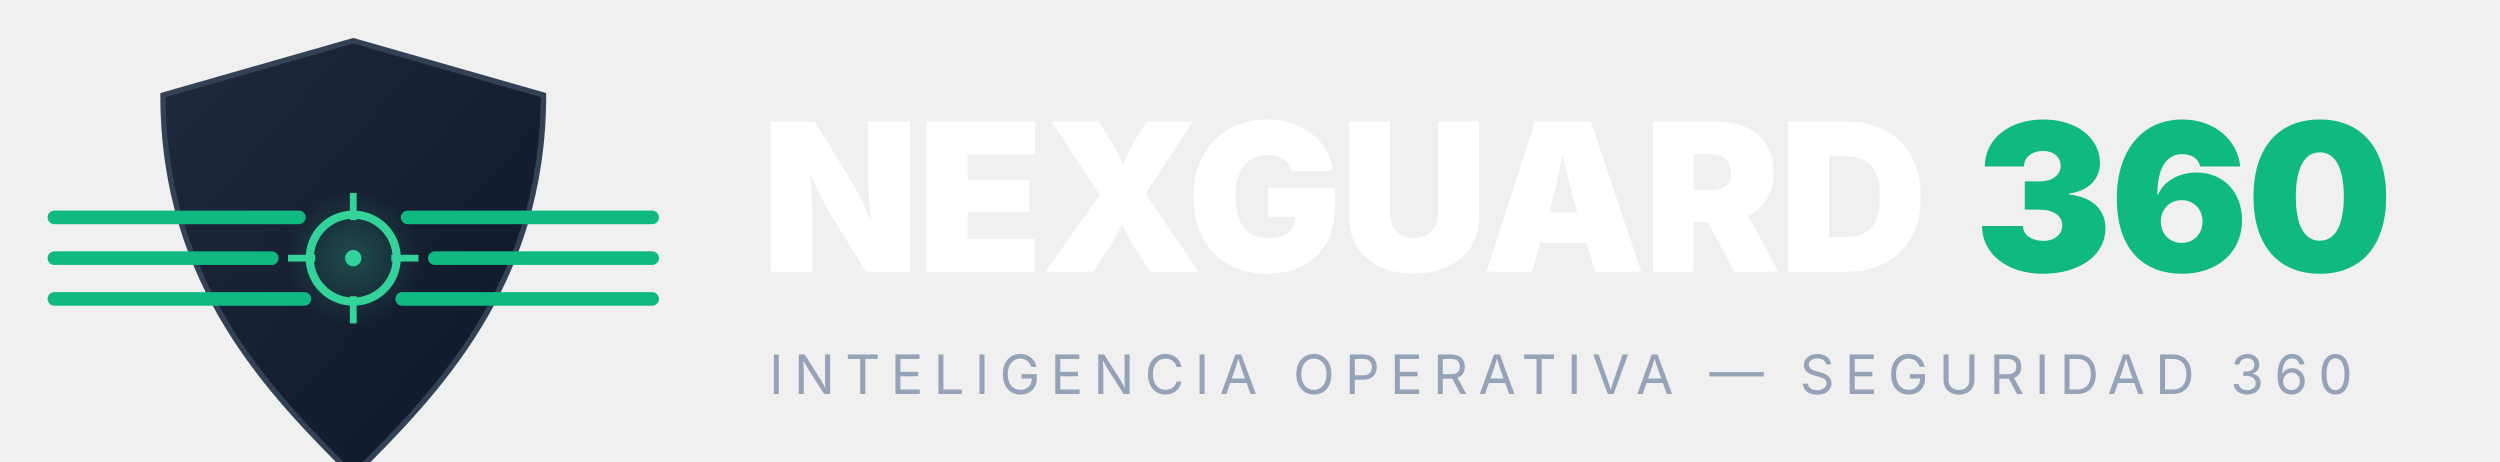
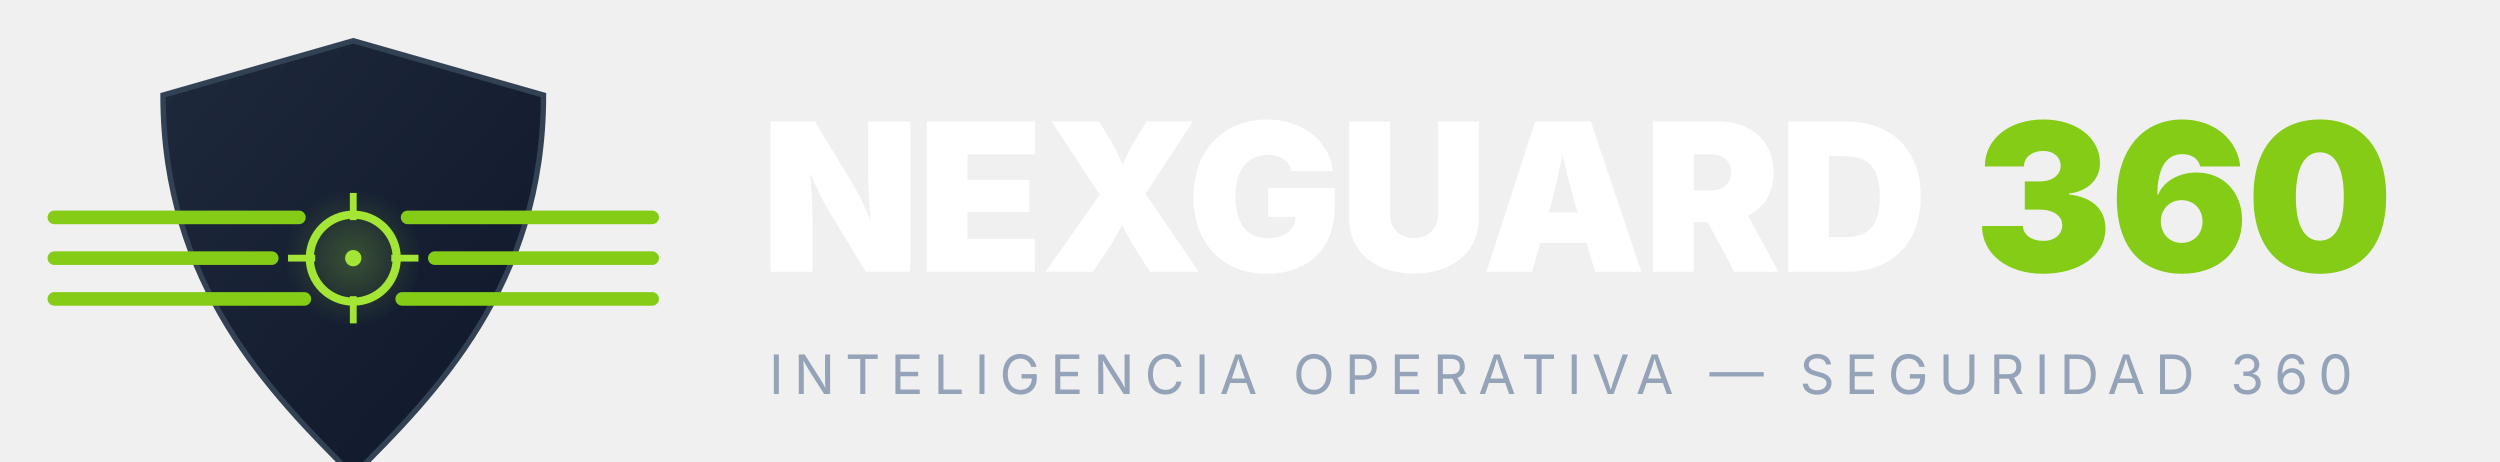
<svg xmlns="http://www.w3.org/2000/svg" viewBox="0 30 920 170" width="100%" height="100%">
  <defs>
    <linearGradient id="escudoGradienteDark" x1="0%" y1="0%" x2="100%" y2="100%">
      <stop offset="0%" stop-color="#1e293b" />
      <stop offset="100%" stop-color="#0f172a" />
    </linearGradient>
    <radialGradient id="radarGlowDark" cx="50%" cy="50%" r="50%">
-       <stop offset="0%" stop-color="#34d399" stop-opacity="0.25" />
-       <stop offset="100%" stop-color="#34d399" stop-opacity="0" />
+       <stop offset="0%" stop-color="#A3E635" stop-opacity="0.25" />
+       <stop offset="100%" stop-color="#A3E635" stop-opacity="0" />
    </radialGradient>
  </defs>
  <g transform="translate(10, 0)">
    <g transform="translate(40, 45)">
      <path d="M10 20 L80 0 L150 20 C150 90 110 130 80 160 C50 130 10 90 10 20 Z" fill="url(#escudoGradienteDark)" stroke="#334155" stroke-width="2" />
-       <line x1="-30" y1="65" x2="60" y2="65" stroke="#10b981" stroke-width="5" stroke-linecap="round" />
-       <line x1="-30" y1="80" x2="50" y2="80" stroke="#10b981" stroke-width="5" stroke-linecap="round" />
-       <line x1="-30" y1="95" x2="62" y2="95" stroke="#10b981" stroke-width="5" stroke-linecap="round" />
-       <line x1="100" y1="65" x2="190" y2="65" stroke="#10b981" stroke-width="5" stroke-linecap="round" />
-       <line x1="110" y1="80" x2="190" y2="80" stroke="#10b981" stroke-width="5" stroke-linecap="round" />
-       <line x1="98" y1="95" x2="190" y2="95" stroke="#10b981" stroke-width="5" stroke-linecap="round" />
+       <line x1="-30" y1="65" x2="60" y2="65" stroke="#84CC16" stroke-width="5" stroke-linecap="round" />
+       <line x1="-30" y1="80" x2="50" y2="80" stroke="#84CC16" stroke-width="5" stroke-linecap="round" />
+       <line x1="-30" y1="95" x2="62" y2="95" stroke="#84CC16" stroke-width="5" stroke-linecap="round" />
+       <line x1="100" y1="65" x2="190" y2="65" stroke="#84CC16" stroke-width="5" stroke-linecap="round" />
+       <line x1="110" y1="80" x2="190" y2="80" stroke="#84CC16" stroke-width="5" stroke-linecap="round" />
+       <line x1="98" y1="95" x2="190" y2="95" stroke="#84CC16" stroke-width="5" stroke-linecap="round" />
      <circle cx="80" cy="80" r="25" fill="url(#radarGlowDark)" />
-       <circle cx="80" cy="80" r="16" fill="none" stroke="#34d399" stroke-width="3" />
-       <circle cx="80" cy="80" r="3" fill="#34d399" />
-       <line x1="80" y1="56" x2="80" y2="66" stroke="#34d399" stroke-width="2.5" />
-       <line x1="80" y1="94" x2="80" y2="104" stroke="#34d399" stroke-width="2.5" />
-       <line x1="56" y1="80" x2="66" y2="80" stroke="#34d399" stroke-width="2.5" />
-       <line x1="94" y1="80" x2="104" y2="80" stroke="#34d399" stroke-width="2.5" />
+       <circle cx="80" cy="80" r="16" fill="none" stroke="#A3E635" stroke-width="3" />
+       <circle cx="80" cy="80" r="3" fill="#A3E635" />
+       <line x1="80" y1="56" x2="80" y2="66" stroke="#A3E635" stroke-width="2.5" />
+       <line x1="80" y1="94" x2="80" y2="104" stroke="#A3E635" stroke-width="2.5" />
+       <line x1="56" y1="80" x2="66" y2="80" stroke="#A3E635" stroke-width="2.5" />
+       <line x1="94" y1="80" x2="104" y2="80" stroke="#A3E635" stroke-width="2.5" />
    </g>
    <text x="270" y="130" font-family="Inter, Geist, SF Pro, sans-serif" font-size="76" font-weight="900" letter-spacing="-1">
      <tspan fill="#FFFFFF">NEXGUARD</tspan>
-       <tspan fill="#10b981" dx="2">360</tspan>
+       <tspan fill="#84CC16" dx="2">360</tspan>
    </text>
    <text x="273" y="175" font-family="Inter, Geist, SF Pro, sans-serif" font-size="20" font-weight="400" fill="#94a3b8" letter-spacing="3.8">INTELIGENCIA OPERATIVA — SEGURIDAD 360</text>
  </g>
</svg>
